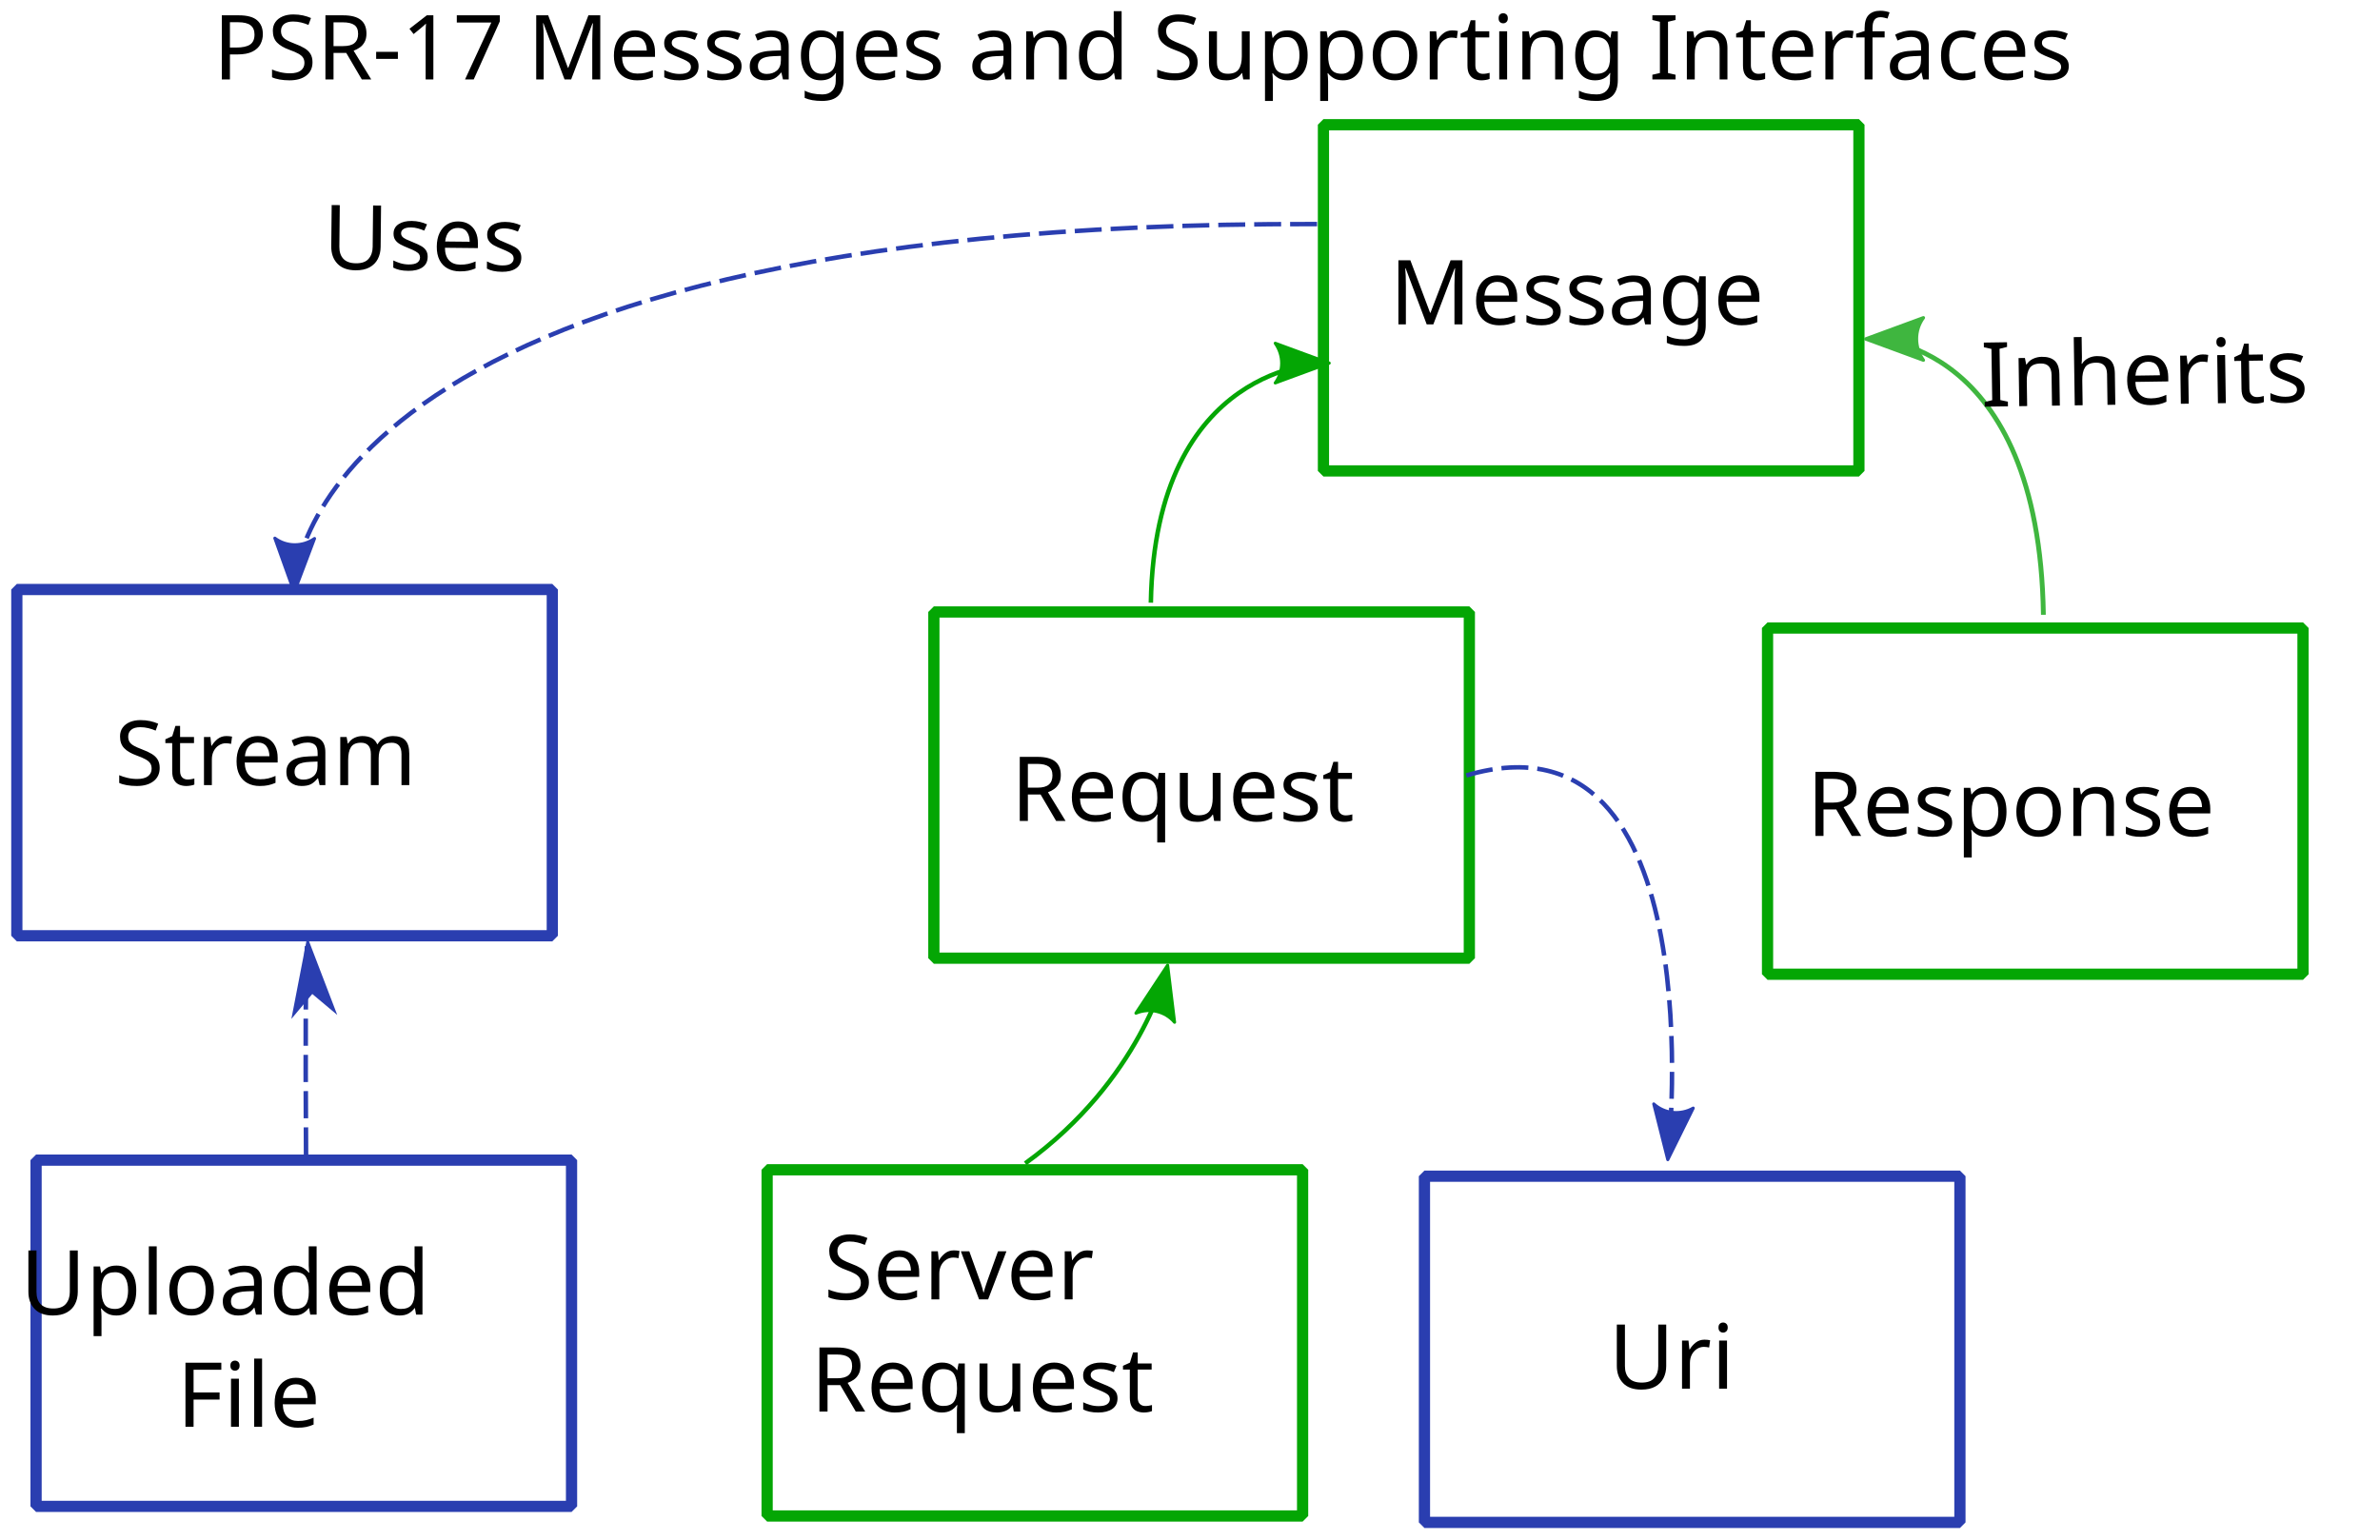
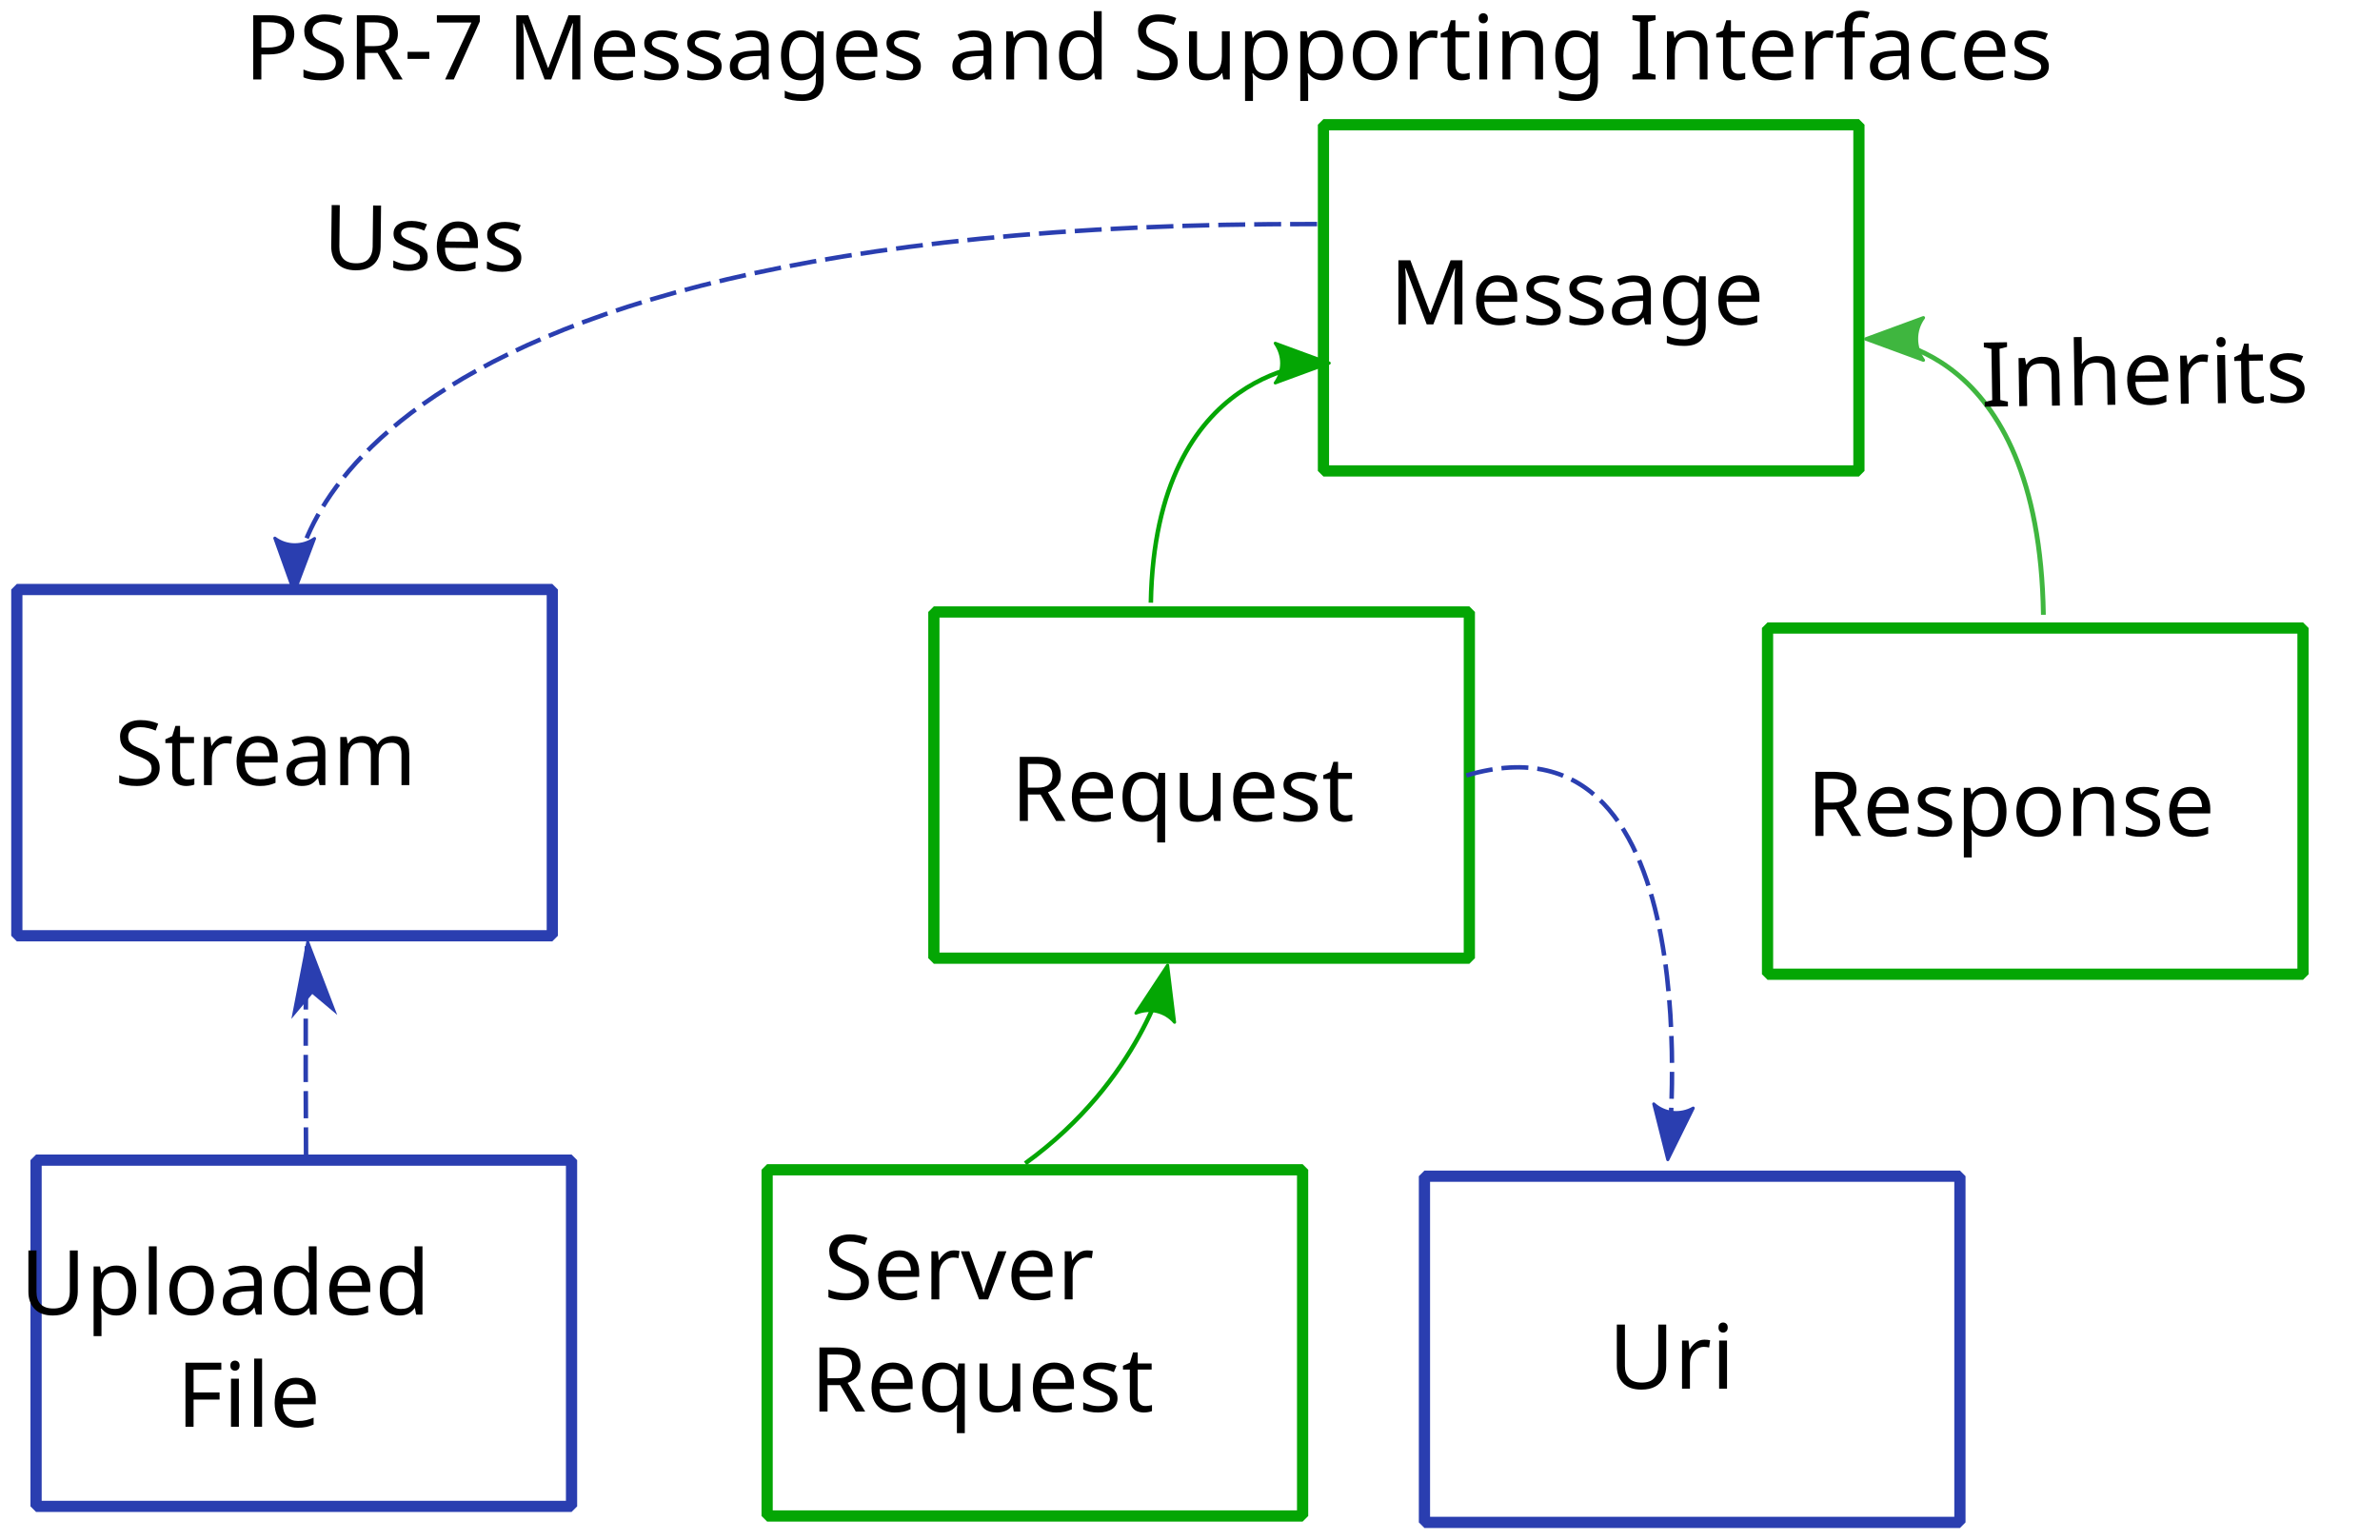
<svg xmlns="http://www.w3.org/2000/svg" width="1060.375" height="685.929" viewBox="0 0 1060.375 685.929" version="1.1" id="svg8">
  <defs id="defs2">
    <marker orient="auto" refY="0" refX="0" id="Arrow1Lstart" style="overflow:visible">
      <path id="path911" d="M 0,0 5,-5 -12.5,0 5,5 Z" style="fill:#2a3eb0;fill-opacity:1;fill-rule:evenodd;stroke:#2a3eb0;stroke-width:1pt;stroke-opacity:1" transform="matrix(0.8,0,0,0.8,10,0)" />
    </marker>
    <marker orient="auto" refY="0" refX="0" id="marker6142" style="overflow:visible">
      <path id="path6140" style="fill:#2a3eb0;fill-opacity:1;fill-rule:evenodd;stroke:#2a3eb0;stroke-width:0.625;stroke-linejoin:round;stroke-opacity:1" d="M 8.719,4.034 -2.207,0.016 8.719,-4.002 c -1.745,2.372 -1.735,5.617 -6e-7,8.035 z" transform="matrix(-1.1,0,0,-1.1,-1.1,0)" />
    </marker>
    <marker style="overflow:visible" id="marker1844" refX="0" refY="0" orient="auto">
      <path transform="matrix(-1.1,0,0,-1.1,-1.1,0)" d="M 8.719,4.034 -2.207,0.016 8.719,-4.002 c -1.745,2.372 -1.735,5.617 -6e-7,8.035 z" style="fill:#2a3eb0;fill-opacity:1;fill-rule:evenodd;stroke:#2a3eb0;stroke-width:0.625;stroke-linejoin:round;stroke-opacity:1" id="path1842" />
    </marker>
    <marker style="overflow:visible" id="marker1760" refX="0" refY="0" orient="auto">
      <path transform="matrix(-1.1,0,0,-1.1,-1.1,0)" d="M 8.719,4.034 -2.207,0.016 8.719,-4.002 c -1.745,2.372 -1.735,5.617 -6e-7,8.035 z" style="fill:#04a604;fill-opacity:1;fill-rule:evenodd;stroke:#04a604;stroke-width:0.625;stroke-linejoin:round;stroke-opacity:1" id="path1758" />
    </marker>
    <marker orient="auto" refY="0" refX="0" id="Arrow2Lend" style="overflow:visible">
      <path id="path932" style="fill:#04a604;fill-opacity:1;fill-rule:evenodd;stroke:#04a604;stroke-width:0.625;stroke-linejoin:round;stroke-opacity:1" d="M 8.719,4.034 -2.207,0.016 8.719,-4.002 c -1.745,2.372 -1.735,5.617 -6e-7,8.035 z" transform="matrix(-1.1,0,0,-1.1,-1.1,0)" />
    </marker>
    <marker orient="auto" refY="0" refX="0" id="Arrow1Lend" style="overflow:visible">
      <path id="path914" d="M 0,0 5,-5 -12.5,0 5,5 Z" style="fill:#000000;fill-opacity:1;fill-rule:evenodd;stroke:#000000;stroke-width:1pt;stroke-opacity:1" transform="matrix(-0.8,0,0,-0.8,-10,0)" />
    </marker>
    <marker orient="auto" refY="0" refX="0" id="Arrow2Lend-6" style="overflow:visible">
      <path id="path932-9" style="fill:#3fb63f;fill-opacity:1;fill-rule:evenodd;stroke:#3fb63f;stroke-width:0.625;stroke-linejoin:round;stroke-opacity:1" d="M 8.719,4.034 -2.207,0.016 8.719,-4.002 c -1.745,2.372 -1.735,5.617 -6e-7,8.035 z" transform="matrix(-1.1,0,0,-1.1,-1.1,0)" />
    </marker>
    <marker style="overflow:visible" id="marker1844-3" refX="0" refY="0" orient="auto">
      <path transform="matrix(-1.1,0,0,-1.1,-1.1,0)" d="M 8.719,4.034 -2.207,0.016 8.719,-4.002 c -1.745,2.372 -1.735,5.617 -6e-7,8.035 z" style="fill:#2a3eb0;fill-opacity:1;fill-rule:evenodd;stroke:#2a3eb0;stroke-width:0.625;stroke-linejoin:round;stroke-opacity:1" id="path1842-5" />
    </marker>
    <marker style="overflow:visible" id="marker1844-3-4" refX="0" refY="0" orient="auto">
      <path transform="matrix(-1.1,0,0,-1.1,-1.1,0)" d="M 8.719,4.034 -2.207,0.016 8.719,-4.002 c -1.745,2.372 -1.735,5.617 -6e-7,8.035 z" style="fill:#2a3eb0;fill-opacity:1;fill-rule:evenodd;stroke:#2a3eb0;stroke-width:0.625;stroke-linejoin:round;stroke-opacity:1" id="path1842-5-8" />
    </marker>
    <marker style="overflow:visible" id="marker1844-8" refX="0" refY="0" orient="auto">
      <path transform="matrix(-1.1,0,0,-1.1,-1.1,0)" d="M 8.719,4.034 -2.207,0.016 8.719,-4.002 c -1.745,2.372 -1.735,5.617 -6e-7,8.035 z" style="fill:#2a3eb0;fill-opacity:1;fill-rule:evenodd;stroke:#2a3eb0;stroke-width:0.625;stroke-linejoin:round;stroke-opacity:1" id="path1842-9" />
    </marker>
  </defs>
  <g id="layer1" transform="translate(-22.92856,-186.5577)" style="display:inline">
    <rect style="fill:none;stroke:#04a604;stroke-width:5;stroke-linejoin:bevel;stroke-miterlimit:4;stroke-dasharray:none;stroke-dashoffset:0;stroke-opacity:1" id="rect826" width="238.571" height="154.286" x="612.571" y="242.129" />
    <rect style="fill:none;stroke:#04a604;stroke-width:5;stroke-linejoin:bevel;stroke-miterlimit:4;stroke-dasharray:none;stroke-dashoffset:0;stroke-opacity:1" id="rect826-3" width="238.571" height="154.286" x="439" y="459.272" />
    <rect style="fill:none;stroke:#04a604;stroke-width:5;stroke-linejoin:bevel;stroke-miterlimit:4;stroke-dasharray:none;stroke-dashoffset:0;stroke-opacity:1" id="rect826-3-8" width="238.571" height="154.286" x="810.429" y="466.415" />
    <rect style="fill:none;stroke:#04a604;stroke-width:5;stroke-linejoin:bevel;stroke-miterlimit:4;stroke-dasharray:none;stroke-dashoffset:0;stroke-opacity:1" id="rect826-3-8-6" width="238.571" height="154.286" x="364.714" y="707.844" />
    <path style="fill:none;stroke:#04a604;stroke-width:2;stroke-linecap:butt;stroke-linejoin:miter;stroke-miterlimit:4;stroke-dasharray:none;stroke-opacity:1;marker-end:url(#Arrow2Lend)" d="m 535.677,455.137 c 1.873,-106.735 76.8,-106.735 76.8,-106.735" id="path909" />
    <path style="fill:none;stroke:#3fb63f;stroke-width:2.14;stroke-linecap:butt;stroke-linejoin:miter;stroke-miterlimit:4;stroke-dasharray:none;stroke-opacity:1;marker-end:url(#Arrow2Lend-6)" d="M 933.333,460.529 C 931.471,337.57 856.996,337.57 856.996,337.57" id="path909-8" />
    <path style="fill:none;stroke:#04a604;stroke-width:2;stroke-linecap:butt;stroke-linejoin:miter;stroke-miterlimit:4;stroke-dasharray:none;stroke-opacity:1;marker-end:url(#marker1760)" d="m 479.714,704.987 c 51.429,-37.143 62.857,-85.714 62.857,-85.714" id="path1750" />
    <text xml:space="preserve" style="font-style:normal;font-weight:normal;font-size:40px;line-height:1.25;font-family:sans-serif;letter-spacing:0px;word-spacing:0px;fill:#000000;fill-opacity:1;stroke:none" x="473.397" y="552.404" id="text4388-4">
      <tspan id="tspan4386-9" x="473.397" y="552.404">Request</tspan>
    </text>
    <text xml:space="preserve" style="font-style:normal;font-weight:normal;font-size:40px;line-height:1.25;font-family:sans-serif;letter-spacing:0px;word-spacing:0px;fill:#000000;fill-opacity:1;stroke:none" x="642.094" y="331.121" id="text4388-4-1">
      <tspan id="tspan4386-9-0" x="642.094" y="331.121">Message</tspan>
    </text>
    <text xml:space="preserve" style="font-style:normal;font-weight:normal;font-size:40px;line-height:1.25;font-family:sans-serif;letter-spacing:0px;word-spacing:0px;fill:#000000;fill-opacity:1;stroke:none" x="827.881" y="559.074" id="text4388-4-1-4">
      <tspan id="tspan4386-9-0-5" x="827.881" y="559.074">Response</tspan>
    </text>
    <text xml:space="preserve" style="font-style:normal;font-weight:normal;font-size:40px;line-height:1.25;font-family:sans-serif;text-align:center;letter-spacing:0px;word-spacing:0px;text-anchor:middle;fill:#000000;fill-opacity:1;stroke:none" x="486.6" y="765.613" id="text4388-4-1-0-2">
      <tspan id="tspan4386-9-0-55-2" x="486.6" y="765.613">Server</tspan>
      <tspan x="486.6" y="815.613" id="tspan4480">Request</tspan>
    </text>
    <text xml:space="preserve" style="font-style:normal;font-weight:normal;font-size:40px;line-height:1.25;font-family:sans-serif;text-align:center;letter-spacing:0px;word-spacing:0px;text-anchor:middle;fill:#000000;fill-opacity:1;stroke:none" x="999.096" y="381.135" id="text5314-0" transform="rotate(-0.8456124)">
      <tspan x="999.096" y="381.135" id="tspan5334">Inherits</tspan>
    </text>
-     <text transform="translate(0,87)" xml:space="preserve" style="display:inline;font-style:normal;font-weight:normal;font-size:40px;line-height:1.25;font-family:sans-serif;letter-spacing:0px;word-spacing:0px;fill:#000000;fill-opacity:1;stroke:none" x="117.883" y="134.948" id="text931">
-       <tspan id="tspan929" x="117.883" y="134.948">PSR-17 Messages and Supporting Interfaces</tspan>
+     <text xml:space="preserve" style="font-style:normal;font-weight:normal;font-size:40px;line-height:1.25;font-family:sans-serif;letter-spacing:0px;word-spacing:0px;display:inline;fill:#000000;fill-opacity:1;stroke:none" x="131.883" y="221.948" id="text931">
+       <tspan id="tspan929" x="131.883" y="221.948">PSR-7 Messages and Supporting Interfaces</tspan>
    </text>
  </g>
  <g id="layer2" transform="translate(-22.92856,-99.55769)" style="display:inline">
    <rect style="fill:none;stroke:#2a3eb0;stroke-width:5;stroke-linejoin:bevel;stroke-miterlimit:4;stroke-dasharray:none;stroke-dashoffset:0;stroke-opacity:1" id="rect826-3-8-6-3" width="238.571" height="154.286" x="657.571" y="710.701" transform="translate(0,-87)" />
    <rect style="fill:none;stroke:#2a3eb0;stroke-width:5;stroke-linejoin:bevel;stroke-miterlimit:4;stroke-dasharray:none;stroke-dashoffset:0;stroke-opacity:1" id="rect826-3-8-6-3-9" width="238.571" height="154.286" x="30.429" y="449.272" transform="translate(0,-87)" />
    <rect style="fill:none;stroke:#2a3eb0;stroke-width:5;stroke-linejoin:bevel;stroke-miterlimit:4;stroke-dasharray:none;stroke-dashoffset:0;stroke-opacity:1" id="rect826-3-8-6-3-1" width="238.571" height="154.286" x="39" y="703.558" transform="translate(0,-87)" />
    <path style="fill:none;stroke:#2a3eb0;stroke-width:2;stroke-linecap:butt;stroke-linejoin:miter;stroke-miterlimit:4;stroke-dasharray:12, 4;stroke-dashoffset:0;stroke-opacity:1;marker-end:url(#marker1844)" d="M 609.714,286.415 C 155.429,284.987 154,447.844 154,447.844" id="path1834" transform="translate(0,-87)" />
    <path style="fill:none;stroke:#2a3eb0;stroke-width:2;stroke-linecap:butt;stroke-linejoin:miter;stroke-miterlimit:4;stroke-dasharray:12, 4;stroke-dashoffset:0;stroke-opacity:1;marker-end:url(#marker1844-3)" d="m 676.232,532.124 c 111.429,-32.857 90,168.571 90,168.571" id="path1834-4" transform="translate(0,-87)" />
    <path style="fill:none;stroke:#2a3eb0;stroke-width:2.019;stroke-linecap:butt;stroke-linejoin:miter;stroke-miterlimit:4;stroke-dasharray:12.113, 4.038;stroke-dashoffset:0;stroke-opacity:1;marker-end:url(#Arrow1Lstart)" d="m 159.28,701.051 c -0.638,-110.632 0.891,-93.172 0.891,-93.172" id="path1834-4-0" transform="translate(0,-87)" />
    <text transform="translate(0,-87)" xml:space="preserve" style="font-style:normal;font-weight:normal;font-size:40px;line-height:1.25;font-family:sans-serif;letter-spacing:0px;word-spacing:0px;fill:#000000;fill-opacity:1;stroke:none" x="74" y="536.415" id="text4388">
      <tspan id="tspan4386" x="74" y="536.415">Stream</tspan>
    </text>
    <text transform="translate(0,-87)" xml:space="preserve" style="font-style:normal;font-weight:normal;font-size:40px;line-height:1.25;font-family:sans-serif;letter-spacing:0px;word-spacing:0px;fill:#000000;fill-opacity:1;stroke:none" x="739.692" y="805.406" id="text4388-4-1-0">
      <tspan id="tspan4386-9-0-55" x="739.692" y="805.406">Uri</tspan>
    </text>
    <text transform="translate(0,-87)" xml:space="preserve" style="font-style:normal;font-weight:normal;font-size:40px;line-height:1.25;font-family:sans-serif;text-align:center;letter-spacing:0px;word-spacing:0px;text-anchor:middle;fill:#000000;fill-opacity:1;stroke:none" x="159.668" y="772.384" id="text4388-4-1-0-2-0">
      <tspan x="159.668" y="772.384" id="tspan4480-8">Uploaded</tspan>
      <tspan x="159.668" y="822.384" id="tspan4505">File</tspan>
    </text>
    <text xml:space="preserve" style="font-style:normal;font-weight:normal;font-size:40px;line-height:1.25;font-family:sans-serif;text-align:center;letter-spacing:0px;word-spacing:0px;text-anchor:middle;fill:#000000;fill-opacity:1;stroke:none" x="241.043" y="304.709" id="text5314" transform="rotate(0.5932418,8402.456,-43.50001)">
      <tspan x="241.043" y="304.709" id="tspan5336">Uses</tspan>
    </text>
  </g>
</svg>
